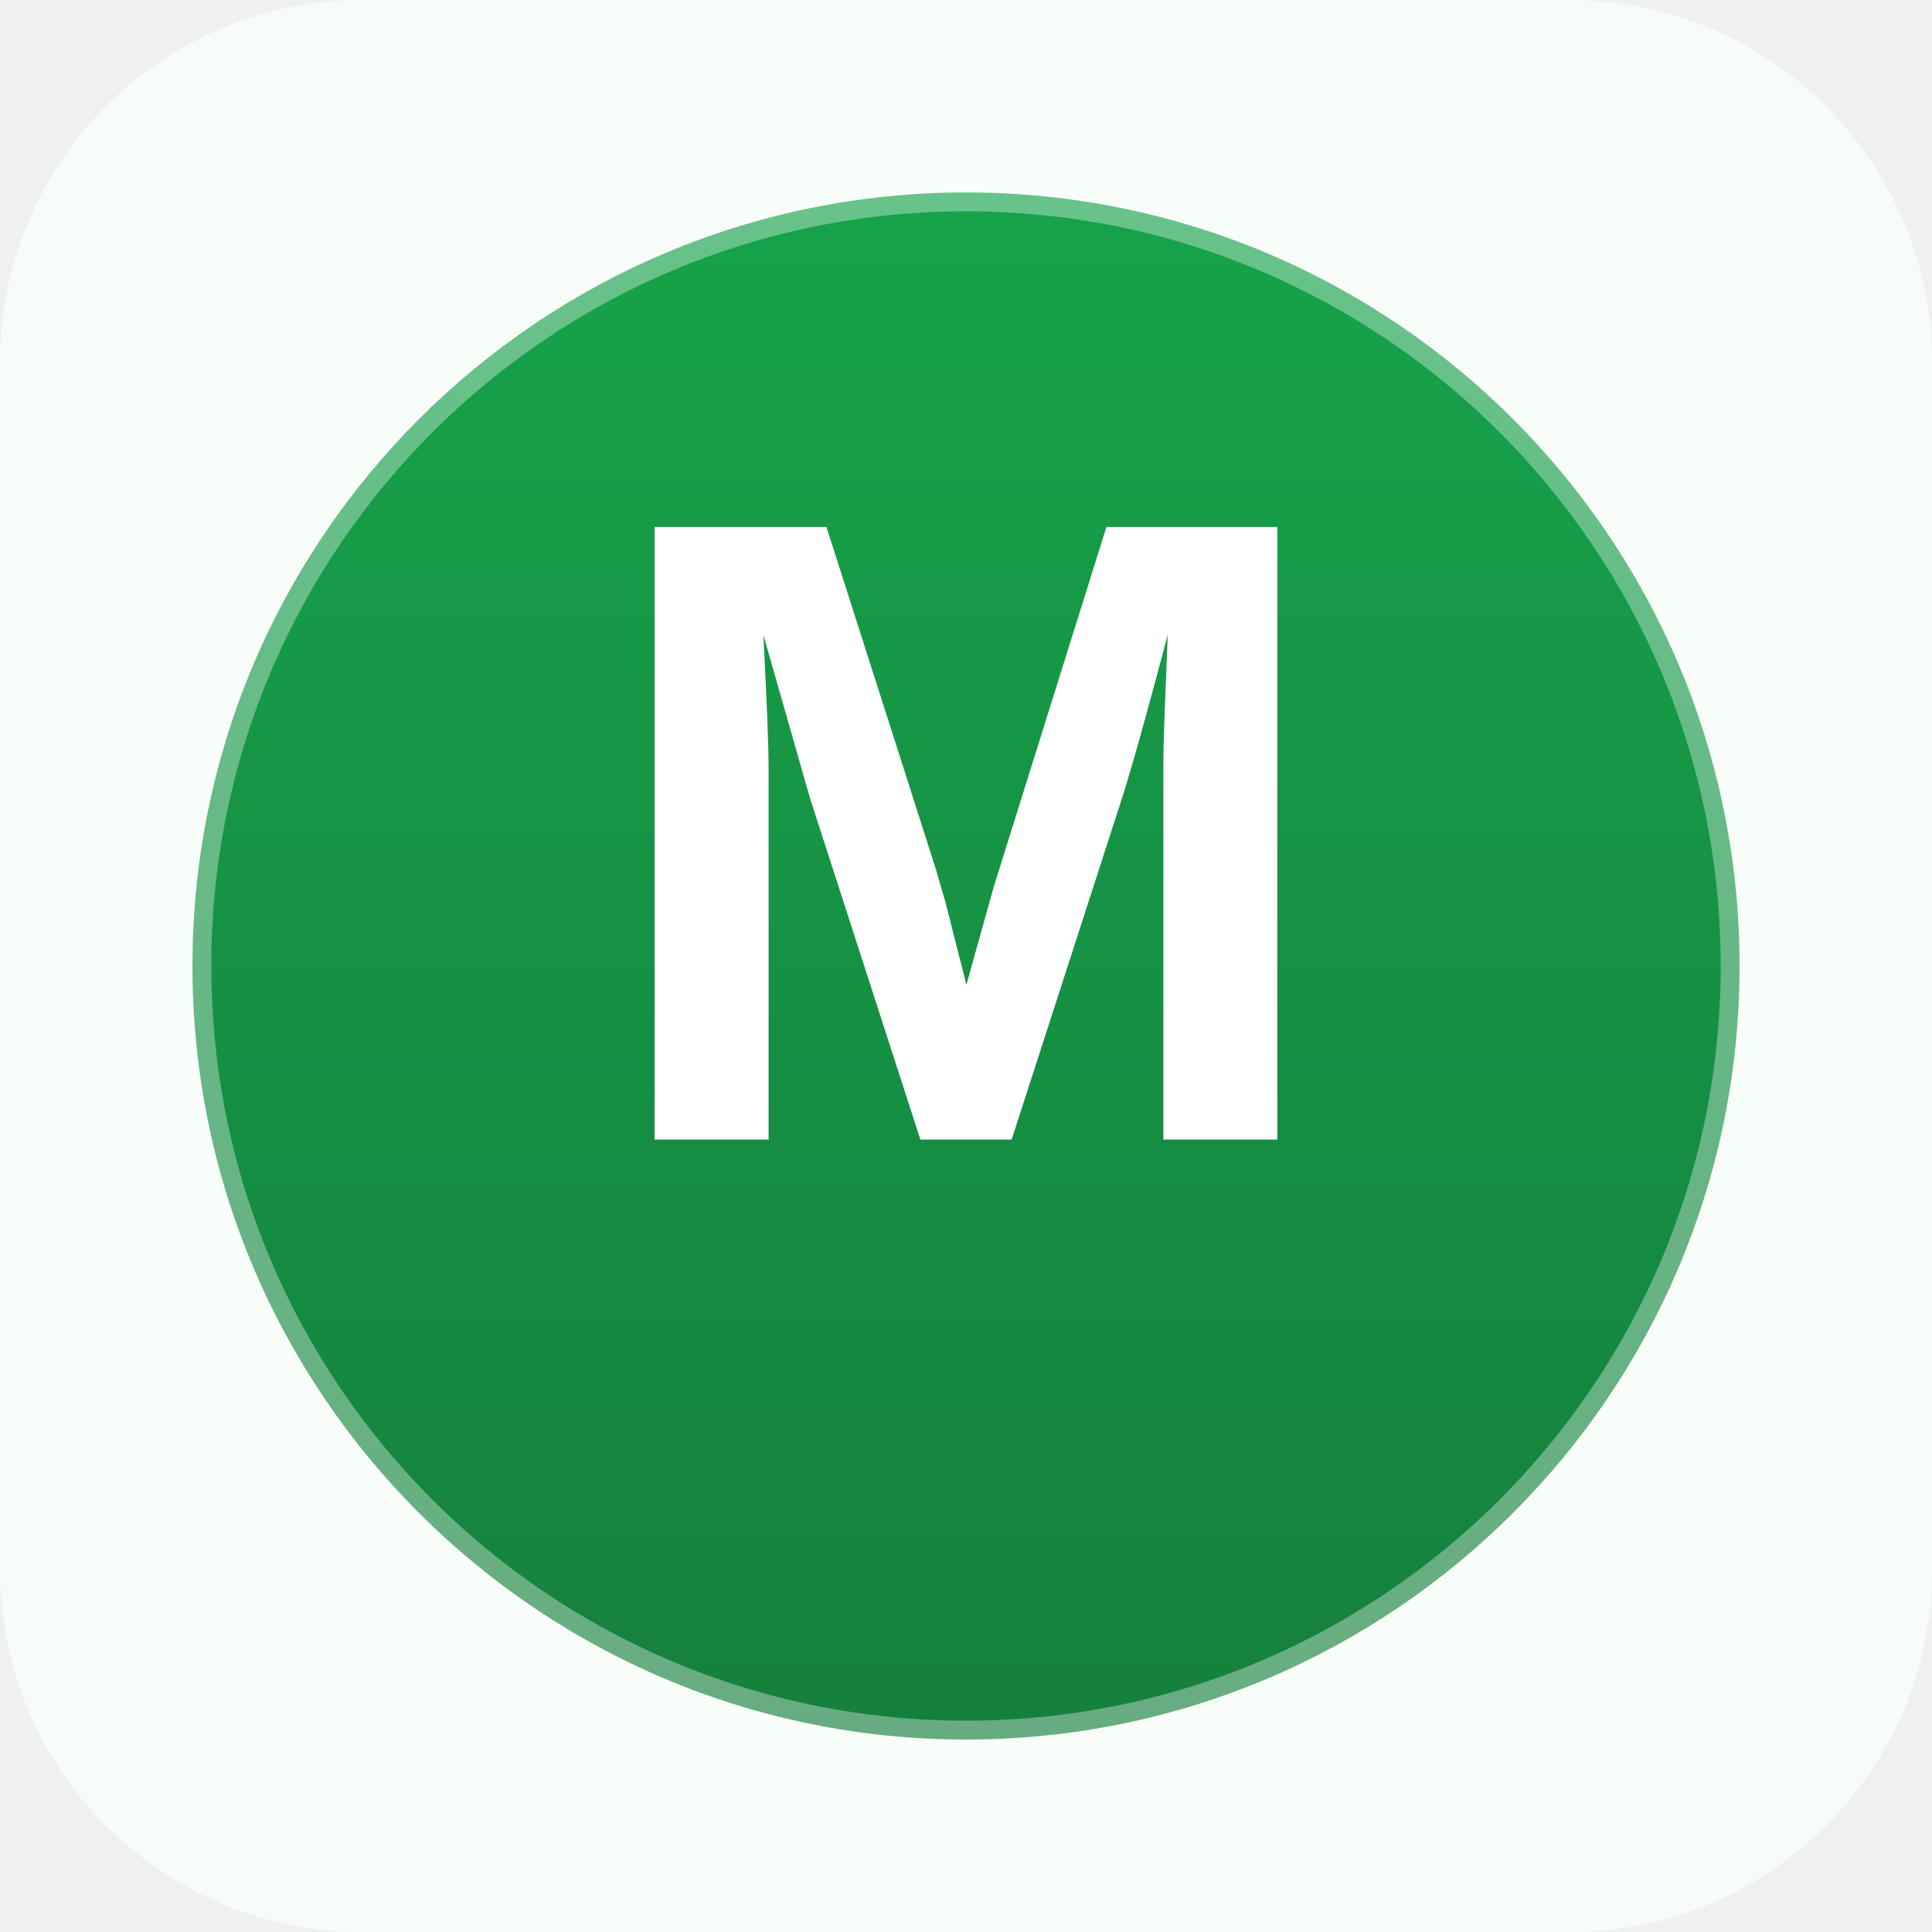
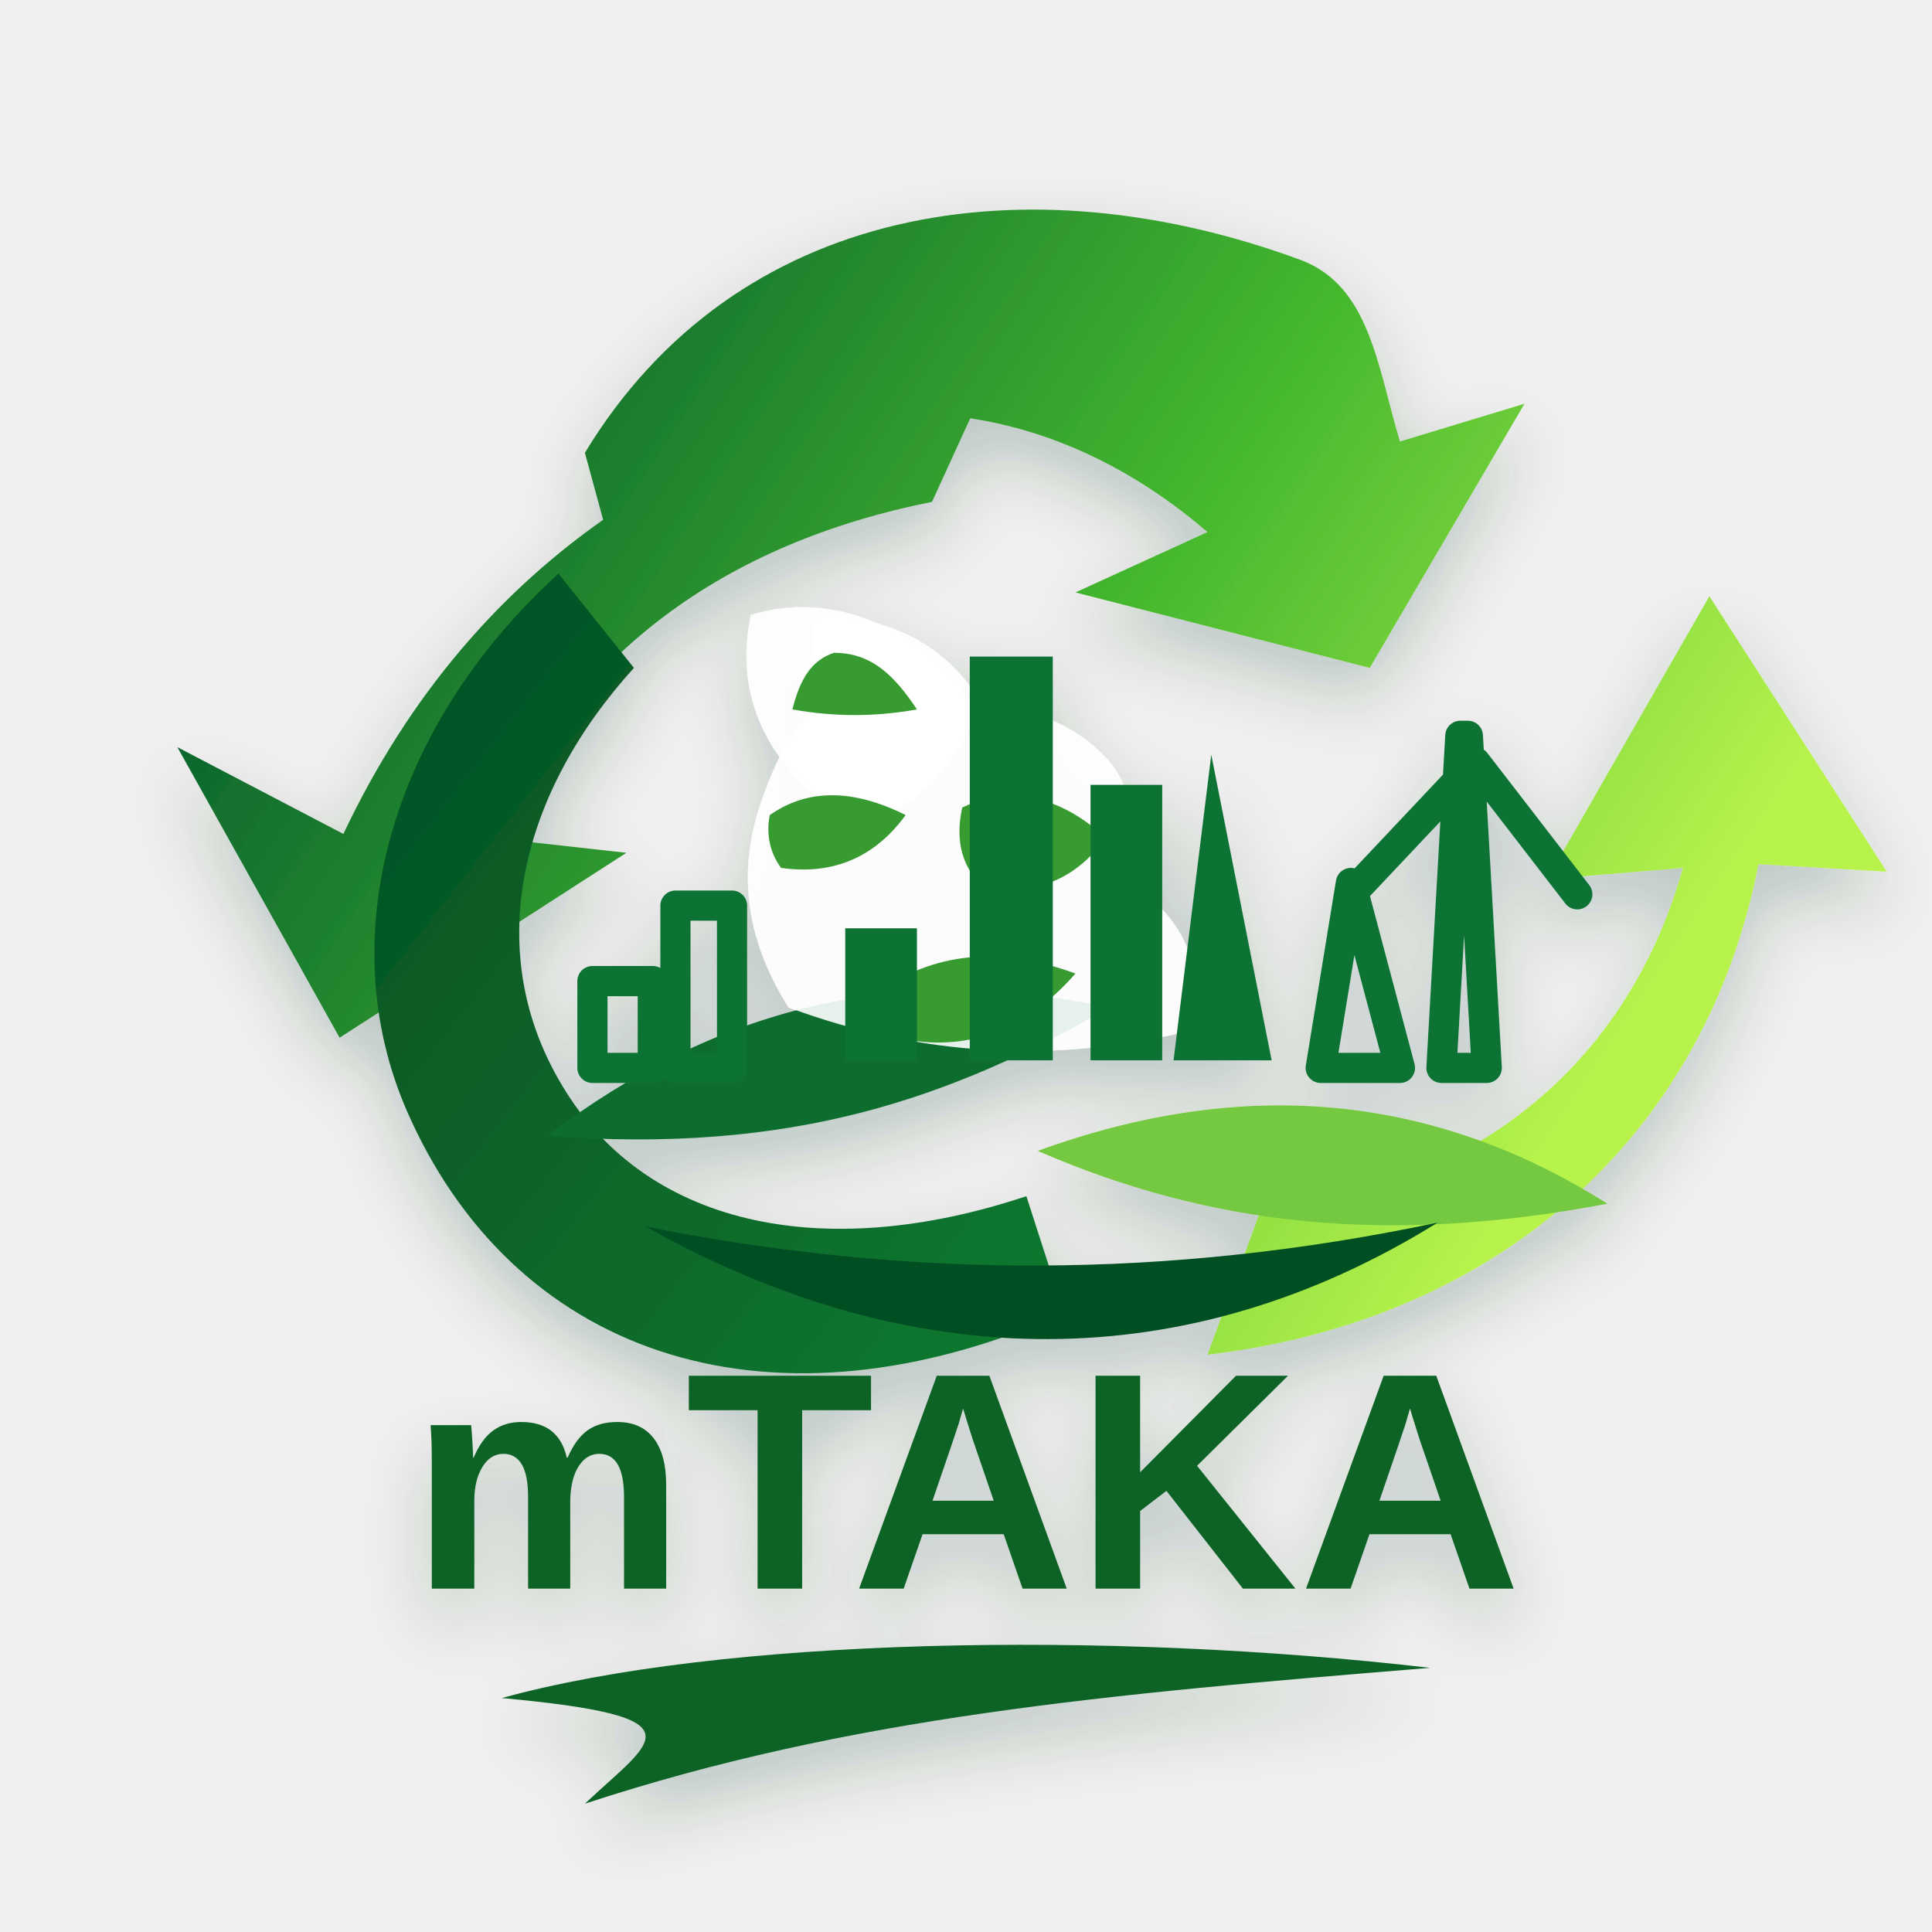
- <svg xmlns="http://www.w3.org/2000/svg" viewBox="0 0 512 512">
+ <svg xmlns="http://www.w3.org/2000/svg" viewBox="0 0 512 512" role="img" aria-labelledby="title desc">
  <defs>
-     <linearGradient id="g" x1="0" y1="0" x2="0" y2="1">
-       <stop offset="0%" stop-color="#16a34a" />
-       <stop offset="100%" stop-color="#15803d" />
+     <linearGradient id="leaf" x1="74" y1="122" x2="392" y2="333" gradientUnits="userSpaceOnUse">
+       <stop offset="0" stop-color="#075f2d" />
+       <stop offset="0.55" stop-color="#45b82e" />
+       <stop offset="1" stop-color="#b7f34c" />
    </linearGradient>
+     <linearGradient id="dark" x1="112" y1="134" x2="352" y2="321" gradientUnits="userSpaceOnUse">
+       <stop offset="0" stop-color="#044f24" />
+       <stop offset="1" stop-color="#0f7f31" />
+     </linearGradient>
+     <filter id="softShadow" x="-20%" y="-20%" width="140%" height="140%">
+       <feDropShadow dx="0" dy="8" stdDeviation="9" flood-color="#073b1d" flood-opacity="0.22" />
+     </filter>
  </defs>
-   <rect width="512" height="512" rx="96" fill="#f6fcf7" />
-   <circle cx="256" cy="256" r="205" fill="url(#g)" />
-   <circle cx="256" cy="256" r="205" fill="none" stroke="rgba(255,255,255,0.35)" stroke-width="10" />
-   <text x="256" y="302" text-anchor="middle" font-family="Segoe UI, Arial, sans-serif" font-size="236" font-weight="800" fill="#ffffff">
-     M
-   </text>
+   <g filter="url(#softShadow)">
+     <path d="M155 120c40-66 117-78 190-51 18 7 20 28 26 48l33-10-41 70-78-20 35-16c-50-43-112-41-159 1l-6-22Z" fill="url(#leaf)" />
+     <path d="M91 221c35-74 97-111 172-123l-16 35c-55 11-95 40-117 89l36 4-76 49-43-77 44 23Z" fill="url(#leaf)" />
+     <path d="M109 297c-22-47-6-104 39-145l20 25c-30 33-40 74-20 109 22 39 70 49 124 31l10 31c-77 34-144 12-173-51Z" fill="url(#dark)" />
+     <path d="M334 321c59-6 98-41 112-91l-36 3 43-75 47 73-34-2c-14 72-69 121-146 130l14-38Z" fill="url(#leaf)" />
+     <path d="M145 301c45-34 92-46 149-34-42 24-84 39-149 34Z" fill="#0b6d2f" />
+     <path d="M275 305c55-20 105-15 151 14-58 11-105 6-151-14Z" fill="#75c941" />
+     <path d="M171 325c70 14 139 14 210-1-66 41-139 41-210 1Z" fill="#064f24" />
+     <path d="M227 218c-22-12-33-32-28-55 22-7 47 4 60 26-8 17-17 26-32 29Z" fill="#fff" opacity="0.92" />
+     <path d="M216 164c18-2 36 7 45 24 13-1 26 5 34 15 6 9 7 19 3 30 15 9 22 23 18 40-36 9-72 7-107-6-12-19-14-38-6-58 4-11 10-20 18-27-5-5-7-11-5-18Z" fill="#fff" opacity="0.9" />
+     <path d="M221 173c10 0 16 6 22 15-11 2-22 2-33 0 2-8 5-13 11-15Zm-17 43c10-7 22-7 36 0-8 11-19 16-33 14-3-4-4-9-3-14Zm51-2c13-6 26-3 38 8-7 10-17 15-31 14-7-5-9-13-7-22Zm-21 48c15-10 32-11 51-4-14 16-31 22-51 16-3-4-3-8 0-12Z" fill="#399b32" />
+     <path d="M257 174h22v107h-22V174Zm32 34h19v73h-19v-73Zm-65 38h19v35h-19v-35Zm97-46 16 81h-26l10-81Z" fill="#117334" />
+     <path d="M179 240h15v43h-15v-43Zm-22 20h16v23h-16v-23Zm201-26 13 49h-21l8-49Zm31-39 5 88h-12l5-88Zm-31 42 33-35 27 35" fill="none" stroke="#117334" stroke-width="8" stroke-linecap="round" stroke-linejoin="round" />
+     <text x="256" y="421" text-anchor="middle" font-family="Arial Black, Arial, sans-serif" font-size="82" font-weight="900" fill="#086325">mTAKA</text>
+     <path d="M133 450c58-16 160-18 246-8-86 7-154 13-224 36 18-17 32-23-22-28Z" fill="#086325" />
+   </g>
</svg>
